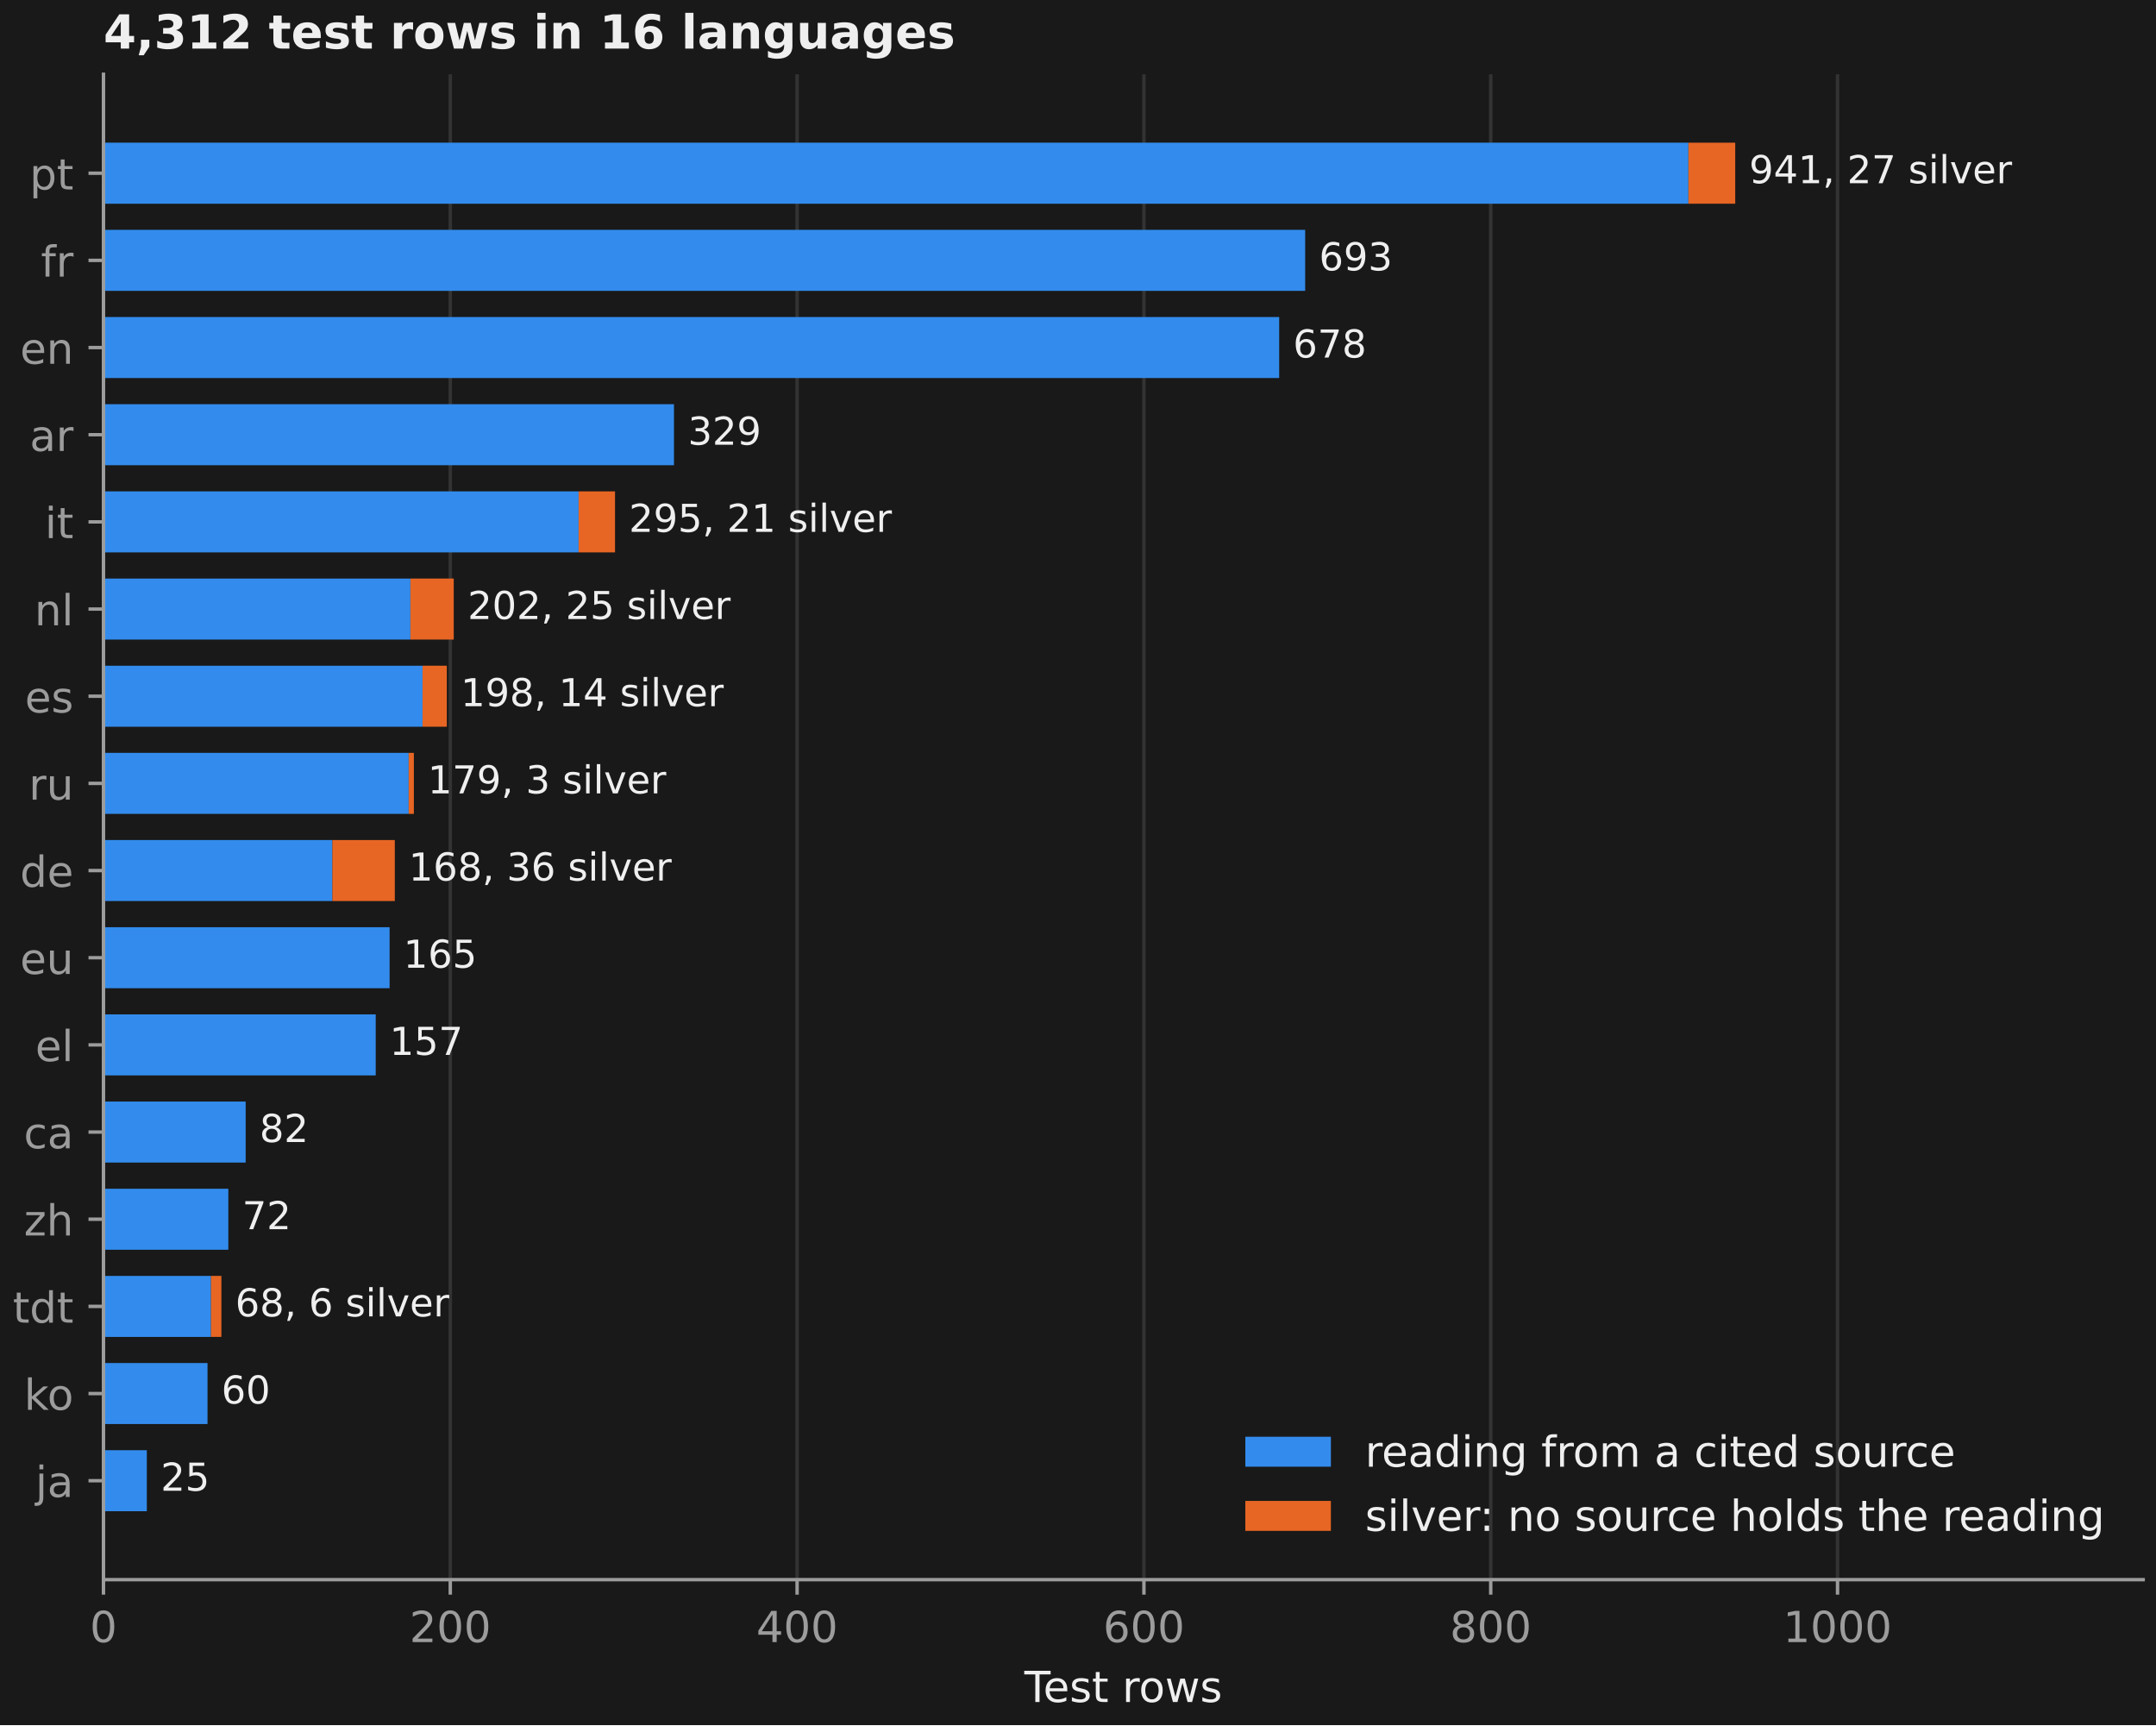
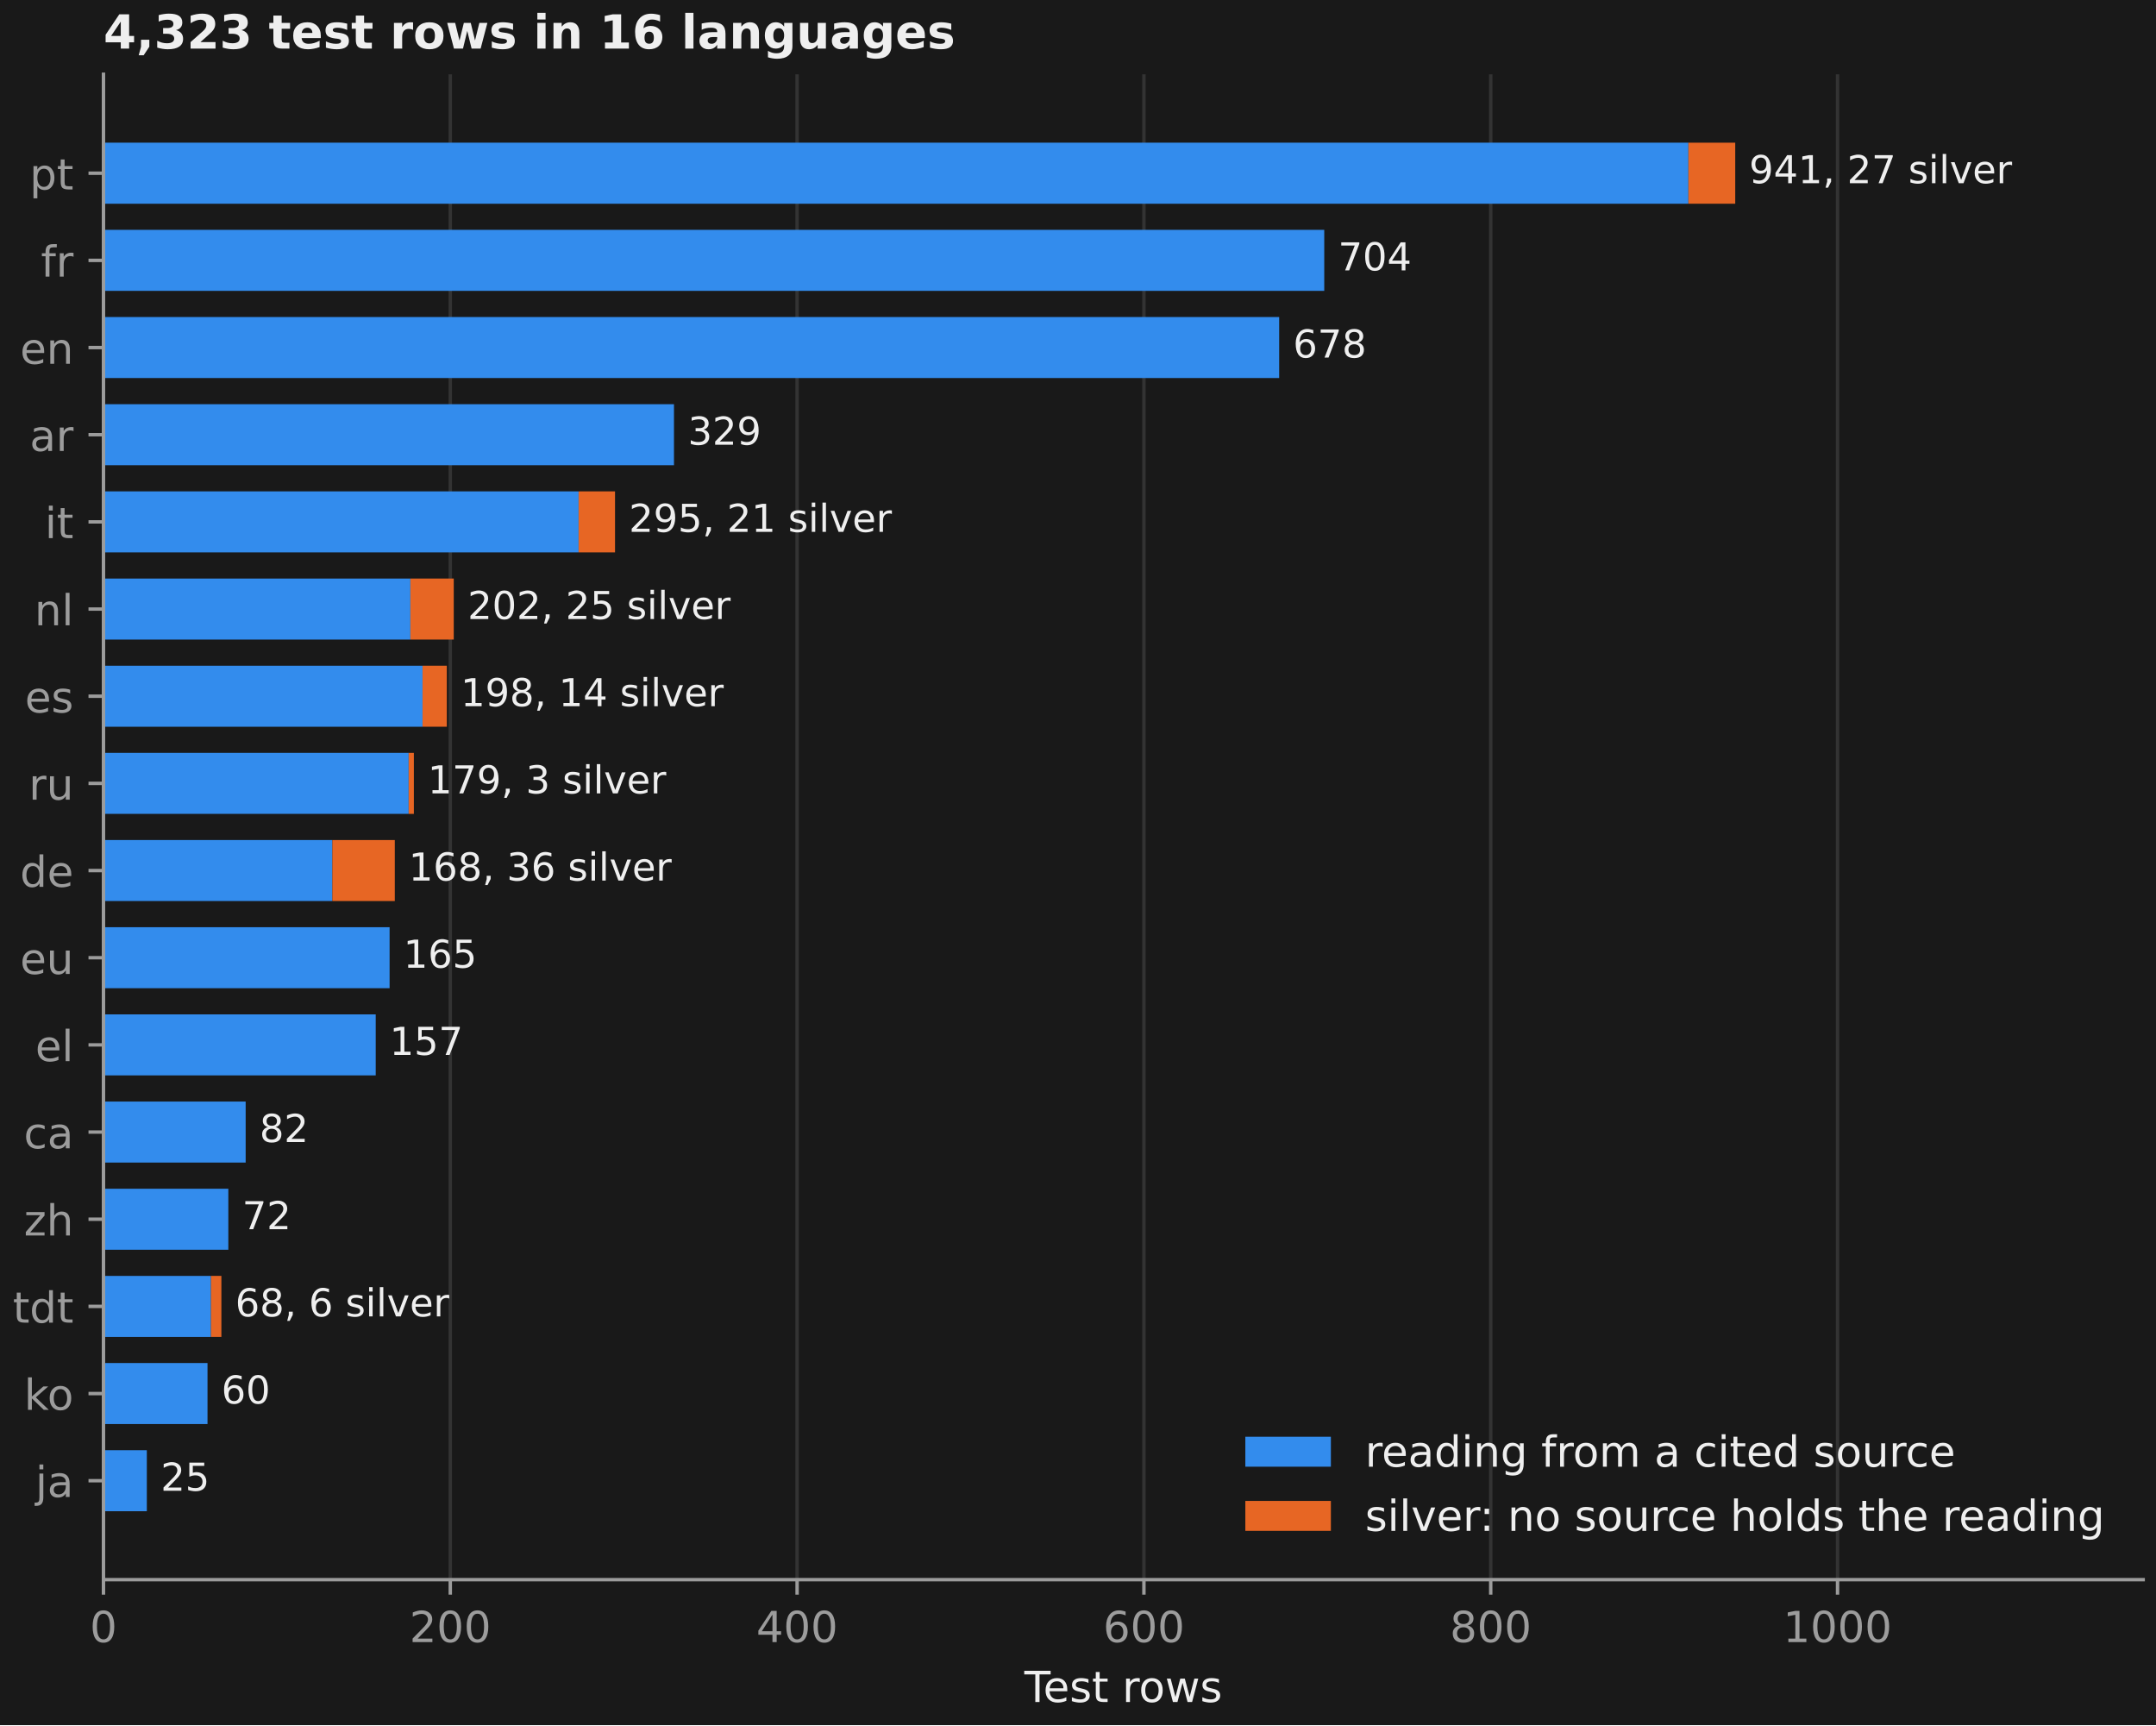
<svg xmlns="http://www.w3.org/2000/svg" xmlns:xlink="http://www.w3.org/1999/xlink" width="504pt" height="403.2pt" viewBox="0 0 504 403.2" version="1.1">
  <defs>
    <style type="text/css">*{stroke-linejoin: round; stroke-linecap: butt}</style>
  </defs>
  <g id="figure_1">
    <g id="patch_1">
      <path d="M 0 403.2  L 504 403.2  L 504 0  L 0 0  z " style="fill: #191919" />
    </g>
    <g id="axes_1">
      <g id="patch_2">
        <path d="M 24.189 369.2  L 501 369.2  L 501 17.359  L 24.189 17.359  z " style="fill: #191919" />
      </g>
      <g id="matplotlib.axis_1">
        <g id="xtick_1">
          <g id="line2d_1">
            <path d="M 24.189 369.2  L 24.189 17.359  " clip-path="url(#paf723ce318)" style="fill: none; stroke: #333333; stroke-width: 0.8; stroke-linecap: square" />
          </g>
          <g id="line2d_2">
            <defs>
              <path id="mc3cc2e16f8" d="M 0 0  L 0 3.5  " style="stroke: #9c9c9c; stroke-width: 0.8" />
            </defs>
            <g>
              <use xlink:href="#mc3cc2e16f8" x="24.189" y="369.2" style="fill: #9c9c9c; stroke: #9c9c9c; stroke-width: 0.8" />
            </g>
          </g>
          <g id="text_1">
            <text style="font-size: 10px; font-family: 'DejaVu Sans', 'Bitstream Vera Sans', 'Computer Modern Sans Serif', 'Lucida Grande', 'Verdana', 'Geneva', 'Lucid', 'Arial', 'Helvetica', 'Avant Garde', sans-serif; text-anchor: middle; fill: #9c9c9c" x="24.189" y="383.797" transform="rotate(-0 24.1893 383.7974)">0</text>
          </g>
        </g>
        <g id="xtick_2">
          <g id="line2d_3">
            <path d="M 105.262 369.2  L 105.262 17.359  " clip-path="url(#paf723ce318)" style="fill: none; stroke: #333333; stroke-width: 0.8; stroke-linecap: square" />
          </g>
          <g id="line2d_4">
            <g>
              <use xlink:href="#mc3cc2e16f8" x="105.262" y="369.2" style="fill: #9c9c9c; stroke: #9c9c9c; stroke-width: 0.8" />
            </g>
          </g>
          <g id="text_2">
            <text style="font-size: 10px; font-family: 'DejaVu Sans', 'Bitstream Vera Sans', 'Computer Modern Sans Serif', 'Lucida Grande', 'Verdana', 'Geneva', 'Lucid', 'Arial', 'Helvetica', 'Avant Garde', sans-serif; text-anchor: middle; fill: #9c9c9c" x="105.262" y="383.797" transform="rotate(-0 105.2623 383.7974)">200</text>
          </g>
        </g>
        <g id="xtick_3">
          <g id="line2d_5">
            <path d="M 186.335 369.2  L 186.335 17.359  " clip-path="url(#paf723ce318)" style="fill: none; stroke: #333333; stroke-width: 0.8; stroke-linecap: square" />
          </g>
          <g id="line2d_6">
            <g>
              <use xlink:href="#mc3cc2e16f8" x="186.335" y="369.2" style="fill: #9c9c9c; stroke: #9c9c9c; stroke-width: 0.8" />
            </g>
          </g>
          <g id="text_3">
            <text style="font-size: 10px; font-family: 'DejaVu Sans', 'Bitstream Vera Sans', 'Computer Modern Sans Serif', 'Lucida Grande', 'Verdana', 'Geneva', 'Lucid', 'Arial', 'Helvetica', 'Avant Garde', sans-serif; text-anchor: middle; fill: #9c9c9c" x="186.335" y="383.797" transform="rotate(-0 186.3353 383.7974)">400</text>
          </g>
        </g>
        <g id="xtick_4">
          <g id="line2d_7">
            <path d="M 267.408 369.2  L 267.408 17.359  " clip-path="url(#paf723ce318)" style="fill: none; stroke: #333333; stroke-width: 0.8; stroke-linecap: square" />
          </g>
          <g id="line2d_8">
            <g>
              <use xlink:href="#mc3cc2e16f8" x="267.408" y="369.2" style="fill: #9c9c9c; stroke: #9c9c9c; stroke-width: 0.8" />
            </g>
          </g>
          <g id="text_4">
            <text style="font-size: 10px; font-family: 'DejaVu Sans', 'Bitstream Vera Sans', 'Computer Modern Sans Serif', 'Lucida Grande', 'Verdana', 'Geneva', 'Lucid', 'Arial', 'Helvetica', 'Avant Garde', sans-serif; text-anchor: middle; fill: #9c9c9c" x="267.408" y="383.797" transform="rotate(-0 267.4082 383.7974)">600</text>
          </g>
        </g>
        <g id="xtick_5">
          <g id="line2d_9">
            <path d="M 348.481 369.2  L 348.481 17.359  " clip-path="url(#paf723ce318)" style="fill: none; stroke: #333333; stroke-width: 0.8; stroke-linecap: square" />
          </g>
          <g id="line2d_10">
            <g>
              <use xlink:href="#mc3cc2e16f8" x="348.481" y="369.2" style="fill: #9c9c9c; stroke: #9c9c9c; stroke-width: 0.8" />
            </g>
          </g>
          <g id="text_5">
            <text style="font-size: 10px; font-family: 'DejaVu Sans', 'Bitstream Vera Sans', 'Computer Modern Sans Serif', 'Lucida Grande', 'Verdana', 'Geneva', 'Lucid', 'Arial', 'Helvetica', 'Avant Garde', sans-serif; text-anchor: middle; fill: #9c9c9c" x="348.481" y="383.797" transform="rotate(-0 348.4812 383.7974)">800</text>
          </g>
        </g>
        <g id="xtick_6">
          <g id="line2d_11">
            <path d="M 429.554 369.2  L 429.554 17.359  " clip-path="url(#paf723ce318)" style="fill: none; stroke: #333333; stroke-width: 0.8; stroke-linecap: square" />
          </g>
          <g id="line2d_12">
            <g>
              <use xlink:href="#mc3cc2e16f8" x="429.554" y="369.2" style="fill: #9c9c9c; stroke: #9c9c9c; stroke-width: 0.8" />
            </g>
          </g>
          <g id="text_6">
            <text style="font-size: 10px; font-family: 'DejaVu Sans', 'Bitstream Vera Sans', 'Computer Modern Sans Serif', 'Lucida Grande', 'Verdana', 'Geneva', 'Lucid', 'Arial', 'Helvetica', 'Avant Garde', sans-serif; text-anchor: middle; fill: #9c9c9c" x="429.554" y="383.797" transform="rotate(-0 429.5542 383.7974)">1000</text>
          </g>
        </g>
        <g id="text_7">
          <text style="font-size: 10px; font-family: 'DejaVu Sans', 'Bitstream Vera Sans', 'Computer Modern Sans Serif', 'Lucida Grande', 'Verdana', 'Geneva', 'Lucid', 'Arial', 'Helvetica', 'Avant Garde', sans-serif; text-anchor: middle; fill: #efefef" x="262.595" y="397.797" transform="rotate(-0 262.5945 397.7974)">Test rows</text>
        </g>
      </g>
      <g id="matplotlib.axis_2">
        <g id="ytick_1">
          <g id="line2d_13">
            <defs>
              <path id="m61c7a5ba7b" d="M 0 0  L -3.5 0  " style="stroke: #9c9c9c; stroke-width: 0.8" />
            </defs>
            <g>
              <use xlink:href="#m61c7a5ba7b" x="24.189" y="346.076" style="fill: #9c9c9c; stroke: #9c9c9c; stroke-width: 0.8" />
            </g>
          </g>
          <g id="text_8">
            <text style="font-size: 10px; font-family: 'DejaVu Sans', 'Bitstream Vera Sans', 'Computer Modern Sans Serif', 'Lucida Grande', 'Verdana', 'Geneva', 'Lucid', 'Arial', 'Helvetica', 'Avant Garde', sans-serif; text-anchor: end; fill: #9c9c9c" x="17.189" y="349.876" transform="rotate(-0 17.1893 349.8757)">ja</text>
          </g>
        </g>
        <g id="ytick_2">
          <g id="line2d_14">
            <g>
              <use xlink:href="#m61c7a5ba7b" x="24.189" y="325.703" style="fill: #9c9c9c; stroke: #9c9c9c; stroke-width: 0.8" />
            </g>
          </g>
          <g id="text_9">
            <text style="font-size: 10px; font-family: 'DejaVu Sans', 'Bitstream Vera Sans', 'Computer Modern Sans Serif', 'Lucida Grande', 'Verdana', 'Geneva', 'Lucid', 'Arial', 'Helvetica', 'Avant Garde', sans-serif; text-anchor: end; fill: #9c9c9c" x="17.189" y="329.503" transform="rotate(-0 17.1893 329.5027)">ko</text>
          </g>
        </g>
        <g id="ytick_3">
          <g id="line2d_15">
            <g>
              <use xlink:href="#m61c7a5ba7b" x="24.189" y="305.33" style="fill: #9c9c9c; stroke: #9c9c9c; stroke-width: 0.8" />
            </g>
          </g>
          <g id="text_10">
            <text style="font-size: 10px; font-family: 'DejaVu Sans', 'Bitstream Vera Sans', 'Computer Modern Sans Serif', 'Lucida Grande', 'Verdana', 'Geneva', 'Lucid', 'Arial', 'Helvetica', 'Avant Garde', sans-serif; text-anchor: end; fill: #9c9c9c" x="17.189" y="309.13" transform="rotate(-0 17.1893 309.1297)">tdt</text>
          </g>
        </g>
        <g id="ytick_4">
          <g id="line2d_16">
            <g>
              <use xlink:href="#m61c7a5ba7b" x="24.189" y="284.958" style="fill: #9c9c9c; stroke: #9c9c9c; stroke-width: 0.8" />
            </g>
          </g>
          <g id="text_11">
            <text style="font-size: 10px; font-family: 'DejaVu Sans', 'Bitstream Vera Sans', 'Computer Modern Sans Serif', 'Lucida Grande', 'Verdana', 'Geneva', 'Lucid', 'Arial', 'Helvetica', 'Avant Garde', sans-serif; text-anchor: end; fill: #9c9c9c" x="17.189" y="288.757" transform="rotate(-0 17.1893 288.7567)">zh</text>
          </g>
        </g>
        <g id="ytick_5">
          <g id="line2d_17">
            <g>
              <use xlink:href="#m61c7a5ba7b" x="24.189" y="264.585" style="fill: #9c9c9c; stroke: #9c9c9c; stroke-width: 0.8" />
            </g>
          </g>
          <g id="text_12">
            <text style="font-size: 10px; font-family: 'DejaVu Sans', 'Bitstream Vera Sans', 'Computer Modern Sans Serif', 'Lucida Grande', 'Verdana', 'Geneva', 'Lucid', 'Arial', 'Helvetica', 'Avant Garde', sans-serif; text-anchor: end; fill: #9c9c9c" x="17.189" y="268.383" transform="rotate(-0 17.1893 268.3834)">ca</text>
          </g>
        </g>
        <g id="ytick_6">
          <g id="line2d_18">
            <g>
              <use xlink:href="#m61c7a5ba7b" x="24.189" y="244.212" style="fill: #9c9c9c; stroke: #9c9c9c; stroke-width: 0.8" />
            </g>
          </g>
          <g id="text_13">
            <text style="font-size: 10px; font-family: 'DejaVu Sans', 'Bitstream Vera Sans', 'Computer Modern Sans Serif', 'Lucida Grande', 'Verdana', 'Geneva', 'Lucid', 'Arial', 'Helvetica', 'Avant Garde', sans-serif; text-anchor: end; fill: #9c9c9c" x="17.189" y="248.011" transform="rotate(-0 17.1893 248.0108)">el</text>
          </g>
        </g>
        <g id="ytick_7">
          <g id="line2d_19">
            <g>
              <use xlink:href="#m61c7a5ba7b" x="24.189" y="223.839" style="fill: #9c9c9c; stroke: #9c9c9c; stroke-width: 0.8" />
            </g>
          </g>
          <g id="text_14">
            <text style="font-size: 10px; font-family: 'DejaVu Sans', 'Bitstream Vera Sans', 'Computer Modern Sans Serif', 'Lucida Grande', 'Verdana', 'Geneva', 'Lucid', 'Arial', 'Helvetica', 'Avant Garde', sans-serif; text-anchor: end; fill: #9c9c9c" x="17.189" y="227.637" transform="rotate(-0 17.1893 227.6374)">eu</text>
          </g>
        </g>
        <g id="ytick_8">
          <g id="line2d_20">
            <g>
              <use xlink:href="#m61c7a5ba7b" x="24.189" y="203.466" style="fill: #9c9c9c; stroke: #9c9c9c; stroke-width: 0.8" />
            </g>
          </g>
          <g id="text_15">
            <text style="font-size: 10px; font-family: 'DejaVu Sans', 'Bitstream Vera Sans', 'Computer Modern Sans Serif', 'Lucida Grande', 'Verdana', 'Geneva', 'Lucid', 'Arial', 'Helvetica', 'Avant Garde', sans-serif; text-anchor: end; fill: #9c9c9c" x="17.189" y="207.265" transform="rotate(-0 17.1893 207.2648)">de</text>
          </g>
        </g>
        <g id="ytick_9">
          <g id="line2d_21">
            <g>
              <use xlink:href="#m61c7a5ba7b" x="24.189" y="183.093" style="fill: #9c9c9c; stroke: #9c9c9c; stroke-width: 0.8" />
            </g>
          </g>
          <g id="text_16">
            <text style="font-size: 10px; font-family: 'DejaVu Sans', 'Bitstream Vera Sans', 'Computer Modern Sans Serif', 'Lucida Grande', 'Verdana', 'Geneva', 'Lucid', 'Arial', 'Helvetica', 'Avant Garde', sans-serif; text-anchor: end; fill: #9c9c9c" x="17.189" y="186.891" transform="rotate(-0 17.1893 186.8915)">ru</text>
          </g>
        </g>
        <g id="ytick_10">
          <g id="line2d_22">
            <g>
              <use xlink:href="#m61c7a5ba7b" x="24.189" y="162.72" style="fill: #9c9c9c; stroke: #9c9c9c; stroke-width: 0.8" />
            </g>
          </g>
          <g id="text_17">
            <text style="font-size: 10px; font-family: 'DejaVu Sans', 'Bitstream Vera Sans', 'Computer Modern Sans Serif', 'Lucida Grande', 'Verdana', 'Geneva', 'Lucid', 'Arial', 'Helvetica', 'Avant Garde', sans-serif; text-anchor: end; fill: #9c9c9c" x="17.189" y="166.519" transform="rotate(-0 17.1893 166.5185)">es</text>
          </g>
        </g>
        <g id="ytick_11">
          <g id="line2d_23">
            <g>
              <use xlink:href="#m61c7a5ba7b" x="24.189" y="142.347" style="fill: #9c9c9c; stroke: #9c9c9c; stroke-width: 0.8" />
            </g>
          </g>
          <g id="text_18">
            <text style="font-size: 10px; font-family: 'DejaVu Sans', 'Bitstream Vera Sans', 'Computer Modern Sans Serif', 'Lucida Grande', 'Verdana', 'Geneva', 'Lucid', 'Arial', 'Helvetica', 'Avant Garde', sans-serif; text-anchor: end; fill: #9c9c9c" x="17.189" y="146.146" transform="rotate(-0 17.1893 146.1459)">nl</text>
          </g>
        </g>
        <g id="ytick_12">
          <g id="line2d_24">
            <g>
              <use xlink:href="#m61c7a5ba7b" x="24.189" y="121.974" style="fill: #9c9c9c; stroke: #9c9c9c; stroke-width: 0.8" />
            </g>
          </g>
          <g id="text_19">
            <text style="font-size: 10px; font-family: 'DejaVu Sans', 'Bitstream Vera Sans', 'Computer Modern Sans Serif', 'Lucida Grande', 'Verdana', 'Geneva', 'Lucid', 'Arial', 'Helvetica', 'Avant Garde', sans-serif; text-anchor: end; fill: #9c9c9c" x="17.189" y="125.773" transform="rotate(-0 17.1893 125.773)">it</text>
          </g>
        </g>
        <g id="ytick_13">
          <g id="line2d_25">
            <g>
              <use xlink:href="#m61c7a5ba7b" x="24.189" y="101.601" style="fill: #9c9c9c; stroke: #9c9c9c; stroke-width: 0.8" />
            </g>
          </g>
          <g id="text_20">
            <text style="font-size: 10px; font-family: 'DejaVu Sans', 'Bitstream Vera Sans', 'Computer Modern Sans Serif', 'Lucida Grande', 'Verdana', 'Geneva', 'Lucid', 'Arial', 'Helvetica', 'Avant Garde', sans-serif; text-anchor: end; fill: #9c9c9c" x="17.189" y="105.4" transform="rotate(-0 17.1893 105.3996)">ar</text>
          </g>
        </g>
        <g id="ytick_14">
          <g id="line2d_26">
            <g>
              <use xlink:href="#m61c7a5ba7b" x="24.189" y="81.228" style="fill: #9c9c9c; stroke: #9c9c9c; stroke-width: 0.8" />
            </g>
          </g>
          <g id="text_21">
            <text style="font-size: 10px; font-family: 'DejaVu Sans', 'Bitstream Vera Sans', 'Computer Modern Sans Serif', 'Lucida Grande', 'Verdana', 'Geneva', 'Lucid', 'Arial', 'Helvetica', 'Avant Garde', sans-serif; text-anchor: end; fill: #9c9c9c" x="17.189" y="85.027" transform="rotate(-0 17.1893 85.02662)">en</text>
          </g>
        </g>
        <g id="ytick_15">
          <g id="line2d_27">
            <g>
              <use xlink:href="#m61c7a5ba7b" x="24.189" y="60.855" style="fill: #9c9c9c; stroke: #9c9c9c; stroke-width: 0.8" />
            </g>
          </g>
          <g id="text_22">
            <text style="font-size: 10px; font-family: 'DejaVu Sans', 'Bitstream Vera Sans', 'Computer Modern Sans Serif', 'Lucida Grande', 'Verdana', 'Geneva', 'Lucid', 'Arial', 'Helvetica', 'Avant Garde', sans-serif; text-anchor: end; fill: #9c9c9c" x="17.189" y="64.654" transform="rotate(-0 17.1893 64.65404)">fr</text>
          </g>
        </g>
        <g id="ytick_16">
          <g id="line2d_28">
            <g>
              <use xlink:href="#m61c7a5ba7b" x="24.189" y="40.482" style="fill: #9c9c9c; stroke: #9c9c9c; stroke-width: 0.8" />
            </g>
          </g>
          <g id="text_23">
            <text style="font-size: 10px; font-family: 'DejaVu Sans', 'Bitstream Vera Sans', 'Computer Modern Sans Serif', 'Lucida Grande', 'Verdana', 'Geneva', 'Lucid', 'Arial', 'Helvetica', 'Avant Garde', sans-serif; text-anchor: end; fill: #9c9c9c" x="17.189" y="44.281" transform="rotate(-0 17.1893 44.28067)">pt</text>
          </g>
        </g>
      </g>
      <g id="patch_3">
        <path d="M 24.189 353.207  L 34.323 353.207  L 34.323 338.946  L 24.189 338.946  z " clip-path="url(#paf723ce318)" style="fill: #338ced" />
      </g>
      <g id="patch_4">
        <path d="M 24.189 332.834  L 48.511 332.834  L 48.511 318.573  L 24.189 318.573  z " clip-path="url(#paf723ce318)" style="fill: #338ced" />
      </g>
      <g id="patch_5">
        <path d="M 24.189 312.461  L 49.322 312.461  L 49.322 298.2  L 24.189 298.2  z " clip-path="url(#paf723ce318)" style="fill: #338ced" />
      </g>
      <g id="patch_6">
        <path d="M 24.189 292.088  L 53.376 292.088  L 53.376 277.827  L 24.189 277.827  z " clip-path="url(#paf723ce318)" style="fill: #338ced" />
      </g>
      <g id="patch_7">
        <path d="M 24.189 271.715  L 57.429 271.715  L 57.429 257.454  L 24.189 257.454  z " clip-path="url(#paf723ce318)" style="fill: #338ced" />
      </g>
      <g id="patch_8">
        <path d="M 24.189 251.342  L 87.832 251.342  L 87.832 237.081  L 24.189 237.081  z " clip-path="url(#paf723ce318)" style="fill: #338ced" />
      </g>
      <g id="patch_9">
        <path d="M 24.189 230.969  L 91.075 230.969  L 91.075 216.708  L 24.189 216.708  z " clip-path="url(#paf723ce318)" style="fill: #338ced" />
      </g>
      <g id="patch_10">
        <path d="M 24.189 210.596  L 77.697 210.596  L 77.697 196.335  L 24.189 196.335  z " clip-path="url(#paf723ce318)" style="fill: #338ced" />
      </g>
      <g id="patch_11">
        <path d="M 24.189 190.223  L 95.534 190.223  L 95.534 175.962  L 24.189 175.962  z " clip-path="url(#paf723ce318)" style="fill: #338ced" />
      </g>
      <g id="patch_12">
        <path d="M 24.189 169.85  L 98.776 169.85  L 98.776 155.589  L 24.189 155.589  z " clip-path="url(#paf723ce318)" style="fill: #338ced" />
      </g>
      <g id="patch_13">
        <path d="M 24.189 149.477  L 95.939 149.477  L 95.939 135.216  L 24.189 135.216  z " clip-path="url(#paf723ce318)" style="fill: #338ced" />
      </g>
      <g id="patch_14">
        <path d="M 24.189 129.104  L 135.259 129.104  L 135.259 114.843  L 24.189 114.843  z " clip-path="url(#paf723ce318)" style="fill: #338ced" />
      </g>
      <g id="patch_15">
        <path d="M 24.189 108.731  L 157.554 108.731  L 157.554 94.47  L 24.189 94.47  z " clip-path="url(#paf723ce318)" style="fill: #338ced" />
      </g>
      <g id="patch_16">
        <path d="M 24.189 88.358  L 299.027 88.358  L 299.027 74.097  L 24.189 74.097  z " clip-path="url(#paf723ce318)" style="fill: #338ced" />
      </g>
      <g id="patch_17">
-         <path d="M 24.189 67.985  L 305.107 67.985  L 305.107 53.724  L 24.189 53.724  z " clip-path="url(#paf723ce318)" style="fill: #338ced" />
+         <path d="M 24.189 67.985  L 309.566 67.985  L 309.566 53.724  L 24.189 53.724  z " clip-path="url(#paf723ce318)" style="fill: #338ced" />
      </g>
      <g id="patch_18">
        <path d="M 24.189 47.612  L 394.693 47.612  L 394.693 33.351  L 24.189 33.351  z " clip-path="url(#paf723ce318)" style="fill: #338ced" />
      </g>
      <g id="patch_19">
        <path d="M 34.323 353.207  L 34.323 353.207  L 34.323 338.946  L 34.323 338.946  z " clip-path="url(#paf723ce318)" style="fill: #e76624" />
      </g>
      <g id="patch_20">
        <path d="M 48.511 332.834  L 48.511 332.834  L 48.511 318.573  L 48.511 318.573  z " clip-path="url(#paf723ce318)" style="fill: #e76624" />
      </g>
      <g id="patch_21">
        <path d="M 49.322 312.461  L 51.754 312.461  L 51.754 298.2  L 49.322 298.2  z " clip-path="url(#paf723ce318)" style="fill: #e76624" />
      </g>
      <g id="patch_22">
        <path d="M 53.376 292.088  L 53.376 292.088  L 53.376 277.827  L 53.376 277.827  z " clip-path="url(#paf723ce318)" style="fill: #e76624" />
      </g>
      <g id="patch_23">
        <path d="M 57.429 271.715  L 57.429 271.715  L 57.429 257.454  L 57.429 257.454  z " clip-path="url(#paf723ce318)" style="fill: #e76624" />
      </g>
      <g id="patch_24">
        <path d="M 87.832 251.342  L 87.832 251.342  L 87.832 237.081  L 87.832 237.081  z " clip-path="url(#paf723ce318)" style="fill: #e76624" />
      </g>
      <g id="patch_25">
        <path d="M 91.075 230.969  L 91.075 230.969  L 91.075 216.708  L 91.075 216.708  z " clip-path="url(#paf723ce318)" style="fill: #e76624" />
      </g>
      <g id="patch_26">
        <path d="M 77.697 210.596  L 92.291 210.596  L 92.291 196.335  L 77.697 196.335  z " clip-path="url(#paf723ce318)" style="fill: #e76624" />
      </g>
      <g id="patch_27">
        <path d="M 95.534 190.223  L 96.75 190.223  L 96.75 175.962  L 95.534 175.962  z " clip-path="url(#paf723ce318)" style="fill: #e76624" />
      </g>
      <g id="patch_28">
        <path d="M 98.776 169.85  L 104.452 169.85  L 104.452 155.589  L 98.776 155.589  z " clip-path="url(#paf723ce318)" style="fill: #e76624" />
      </g>
      <g id="patch_29">
        <path d="M 95.939 149.477  L 106.073 149.477  L 106.073 135.216  L 95.939 135.216  z " clip-path="url(#paf723ce318)" style="fill: #e76624" />
      </g>
      <g id="patch_30">
        <path d="M 135.259 129.104  L 143.772 129.104  L 143.772 114.843  L 135.259 114.843  z " clip-path="url(#paf723ce318)" style="fill: #e76624" />
      </g>
      <g id="patch_31">
        <path d="M 157.554 108.731  L 157.554 108.731  L 157.554 94.47  L 157.554 94.47  z " clip-path="url(#paf723ce318)" style="fill: #e76624" />
      </g>
      <g id="patch_32">
        <path d="M 299.027 88.358  L 299.027 88.358  L 299.027 74.097  L 299.027 74.097  z " clip-path="url(#paf723ce318)" style="fill: #e76624" />
      </g>
      <g id="patch_33">
-         <path d="M 305.107 67.985  L 305.107 67.985  L 305.107 53.724  L 305.107 53.724  z " clip-path="url(#paf723ce318)" style="fill: #e76624" />
+         <path d="M 309.566 67.985  L 309.566 67.985  L 309.566 53.724  L 309.566 53.724  z " clip-path="url(#paf723ce318)" style="fill: #e76624" />
      </g>
      <g id="patch_34">
        <path d="M 394.693 47.612  L 405.638 47.612  L 405.638 33.351  L 394.693 33.351  z " clip-path="url(#paf723ce318)" style="fill: #e76624" />
      </g>
      <g id="patch_35">
        <path d="M 24.189 369.2  L 24.189 17.359  " style="fill: none; stroke: #9c9c9c; stroke-width: 0.8; stroke-linejoin: miter; stroke-linecap: square" />
      </g>
      <g id="patch_36">
        <path d="M 24.189 369.2  L 501 369.2  " style="fill: none; stroke: #9c9c9c; stroke-width: 0.8; stroke-linejoin: miter; stroke-linecap: square" />
      </g>
      <g id="text_24">
        <text style="font-size: 9px; font-family: 'DejaVu Sans', 'Bitstream Vera Sans', 'Computer Modern Sans Serif', 'Lucida Grande', 'Verdana', 'Geneva', 'Lucid', 'Arial', 'Helvetica', 'Avant Garde', sans-serif; text-anchor: start; fill: #efefef" x="37.566" y="348.414" transform="rotate(-0 37.56634 348.4143)">25</text>
      </g>
      <g id="text_25">
        <text style="font-size: 9px; font-family: 'DejaVu Sans', 'Bitstream Vera Sans', 'Computer Modern Sans Serif', 'Lucida Grande', 'Verdana', 'Geneva', 'Lucid', 'Arial', 'Helvetica', 'Avant Garde', sans-serif; text-anchor: start; fill: #efefef" x="51.754" y="328.041" transform="rotate(-0 51.75411 328.0414)">60</text>
      </g>
      <g id="text_26">
        <text style="font-size: 9px; font-family: 'DejaVu Sans', 'Bitstream Vera Sans', 'Computer Modern Sans Serif', 'Lucida Grande', 'Verdana', 'Geneva', 'Lucid', 'Arial', 'Helvetica', 'Avant Garde', sans-serif; text-anchor: start; fill: #efefef" x="54.997" y="307.669" transform="rotate(-0 54.99703 307.6687)">68, 6 silver</text>
      </g>
      <g id="text_27">
        <text style="font-size: 9px; font-family: 'DejaVu Sans', 'Bitstream Vera Sans', 'Computer Modern Sans Serif', 'Lucida Grande', 'Verdana', 'Geneva', 'Lucid', 'Arial', 'Helvetica', 'Avant Garde', sans-serif; text-anchor: start; fill: #efefef" x="56.618" y="287.295" transform="rotate(-0 56.61849 287.2954)">72</text>
      </g>
      <g id="text_28">
        <text style="font-size: 9px; font-family: 'DejaVu Sans', 'Bitstream Vera Sans', 'Computer Modern Sans Serif', 'Lucida Grande', 'Verdana', 'Geneva', 'Lucid', 'Arial', 'Helvetica', 'Avant Garde', sans-serif; text-anchor: start; fill: #efefef" x="60.672" y="266.922" transform="rotate(-0 60.67214 266.9224)">82</text>
      </g>
      <g id="text_29">
        <text style="font-size: 9px; font-family: 'DejaVu Sans', 'Bitstream Vera Sans', 'Computer Modern Sans Serif', 'Lucida Grande', 'Verdana', 'Geneva', 'Lucid', 'Arial', 'Helvetica', 'Avant Garde', sans-serif; text-anchor: start; fill: #efefef" x="91.075" y="246.549" transform="rotate(-0 91.07451 246.5495)">157</text>
      </g>
      <g id="text_30">
        <text style="font-size: 9px; font-family: 'DejaVu Sans', 'Bitstream Vera Sans', 'Computer Modern Sans Serif', 'Lucida Grande', 'Verdana', 'Geneva', 'Lucid', 'Arial', 'Helvetica', 'Avant Garde', sans-serif; text-anchor: start; fill: #efefef" x="94.317" y="226.176" transform="rotate(-0 94.31743 226.1765)">165</text>
      </g>
      <g id="text_31">
        <text style="font-size: 9px; font-family: 'DejaVu Sans', 'Bitstream Vera Sans', 'Computer Modern Sans Serif', 'Lucida Grande', 'Verdana', 'Geneva', 'Lucid', 'Arial', 'Helvetica', 'Avant Garde', sans-serif; text-anchor: start; fill: #efefef" x="95.534" y="205.804" transform="rotate(-0 95.53352 205.8039)">168, 36 silver</text>
      </g>
      <g id="text_32">
        <text style="font-size: 9px; font-family: 'DejaVu Sans', 'Bitstream Vera Sans', 'Computer Modern Sans Serif', 'Lucida Grande', 'Verdana', 'Geneva', 'Lucid', 'Arial', 'Helvetica', 'Avant Garde', sans-serif; text-anchor: start; fill: #efefef" x="99.993" y="185.431" transform="rotate(-0 99.99254 185.4309)">179, 3 silver</text>
      </g>
      <g id="text_33">
        <text style="font-size: 9px; font-family: 'DejaVu Sans', 'Bitstream Vera Sans', 'Computer Modern Sans Serif', 'Lucida Grande', 'Verdana', 'Geneva', 'Lucid', 'Arial', 'Helvetica', 'Avant Garde', sans-serif; text-anchor: start; fill: #efefef" x="107.694" y="165.058" transform="rotate(-0 107.6945 165.0579)">198, 14 silver</text>
      </g>
      <g id="text_34">
        <text style="font-size: 9px; font-family: 'DejaVu Sans', 'Bitstream Vera Sans', 'Computer Modern Sans Serif', 'Lucida Grande', 'Verdana', 'Geneva', 'Lucid', 'Arial', 'Helvetica', 'Avant Garde', sans-serif; text-anchor: start; fill: #efefef" x="109.316" y="144.685" transform="rotate(-0 109.3159 144.685)">202, 25 silver</text>
      </g>
      <g id="text_35">
        <text style="font-size: 9px; font-family: 'DejaVu Sans', 'Bitstream Vera Sans', 'Computer Modern Sans Serif', 'Lucida Grande', 'Verdana', 'Geneva', 'Lucid', 'Arial', 'Helvetica', 'Avant Garde', sans-serif; text-anchor: start; fill: #efefef" x="147.015" y="124.312" transform="rotate(-0 147.0149 124.312)">295, 21 silver</text>
      </g>
      <g id="text_36">
        <text style="font-size: 9px; font-family: 'DejaVu Sans', 'Bitstream Vera Sans', 'Computer Modern Sans Serif', 'Lucida Grande', 'Verdana', 'Geneva', 'Lucid', 'Arial', 'Helvetica', 'Avant Garde', sans-serif; text-anchor: start; fill: #efefef" x="160.797" y="103.939" transform="rotate(-0 160.7973 103.9387)">329</text>
      </g>
      <g id="text_37">
        <text style="font-size: 9px; font-family: 'DejaVu Sans', 'Bitstream Vera Sans', 'Computer Modern Sans Serif', 'Lucida Grande', 'Verdana', 'Geneva', 'Lucid', 'Arial', 'Helvetica', 'Avant Garde', sans-serif; text-anchor: start; fill: #efefef" x="302.27" y="83.566" transform="rotate(-0 302.2696 83.56568)">678</text>
      </g>
      <g id="text_38">
-         <text style="font-size: 9px; font-family: 'DejaVu Sans', 'Bitstream Vera Sans', 'Computer Modern Sans Serif', 'Lucida Grande', 'Verdana', 'Geneva', 'Lucid', 'Arial', 'Helvetica', 'Avant Garde', sans-serif; text-anchor: start; fill: #efefef" x="308.35" y="63.193" transform="rotate(-0 308.3501 63.19271)">693</text>
+         <text style="font-size: 9px; font-family: 'DejaVu Sans', 'Bitstream Vera Sans', 'Computer Modern Sans Serif', 'Lucida Grande', 'Verdana', 'Geneva', 'Lucid', 'Arial', 'Helvetica', 'Avant Garde', sans-serif; text-anchor: start; fill: #efefef" x="312.809" y="63.193" transform="rotate(-0 312.8091 63.19271)">704</text>
      </g>
      <g id="text_39">
        <text style="font-size: 9px; font-family: 'DejaVu Sans', 'Bitstream Vera Sans', 'Computer Modern Sans Serif', 'Lucida Grande', 'Verdana', 'Geneva', 'Lucid', 'Arial', 'Helvetica', 'Avant Garde', sans-serif; text-anchor: start; fill: #efefef" x="408.881" y="42.82" transform="rotate(-0 408.8806 42.82009)">941, 27 silver</text>
      </g>
      <g id="text_40">
-         <text style="font-weight: 700; font-size: 11px; font-family: 'DejaVu Sans', 'Bitstream Vera Sans', 'Computer Modern Sans Serif', 'Lucida Grande', 'Verdana', 'Geneva', 'Lucid', 'Arial', 'Helvetica', 'Avant Garde', sans-serif; text-anchor: start; fill: #efefef" x="24.189" y="11.359" transform="rotate(-0 24.1893 11.35852)">4,312 test rows in 16 languages</text>
+         <text style="font-weight: 700; font-size: 11px; font-family: 'DejaVu Sans', 'Bitstream Vera Sans', 'Computer Modern Sans Serif', 'Lucida Grande', 'Verdana', 'Geneva', 'Lucid', 'Arial', 'Helvetica', 'Avant Garde', sans-serif; text-anchor: start; fill: #efefef" x="24.189" y="11.359" transform="rotate(-0 24.1893 11.35852)">4,323 test rows in 16 languages</text>
      </g>
      <g id="legend_1">
        <g id="patch_37">
          <path d="M 291.115 342.797  L 311.115 342.797  L 311.115 335.797  L 291.115 335.797  z " style="fill: #338ced" />
        </g>
        <g id="text_41">
          <text style="font-size: 10px; font-family: 'DejaVu Sans', 'Bitstream Vera Sans', 'Computer Modern Sans Serif', 'Lucida Grande', 'Verdana', 'Geneva', 'Lucid', 'Arial', 'Helvetica', 'Avant Garde', sans-serif; text-anchor: start; fill: #efefef" x="319.115" y="342.797" transform="rotate(-0 319.1154 342.7966)">reading from a cited source</text>
        </g>
        <g id="patch_38">
          <path d="M 291.115 357.797  L 311.115 357.797  L 311.115 350.797  L 291.115 350.797  z " style="fill: #e76624" />
        </g>
        <g id="text_42">
          <text style="font-size: 10px; font-family: 'DejaVu Sans', 'Bitstream Vera Sans', 'Computer Modern Sans Serif', 'Lucida Grande', 'Verdana', 'Geneva', 'Lucid', 'Arial', 'Helvetica', 'Avant Garde', sans-serif; text-anchor: start; fill: #efefef" x="319.115" y="357.797" transform="rotate(-0 319.1154 357.7974)">silver: no source holds the reading</text>
        </g>
      </g>
    </g>
  </g>
  <defs>
    <clipPath id="paf723ce318">
      <rect x="24.189" y="17.359" width="476.81" height="351.841" />
    </clipPath>
  </defs>
</svg>
